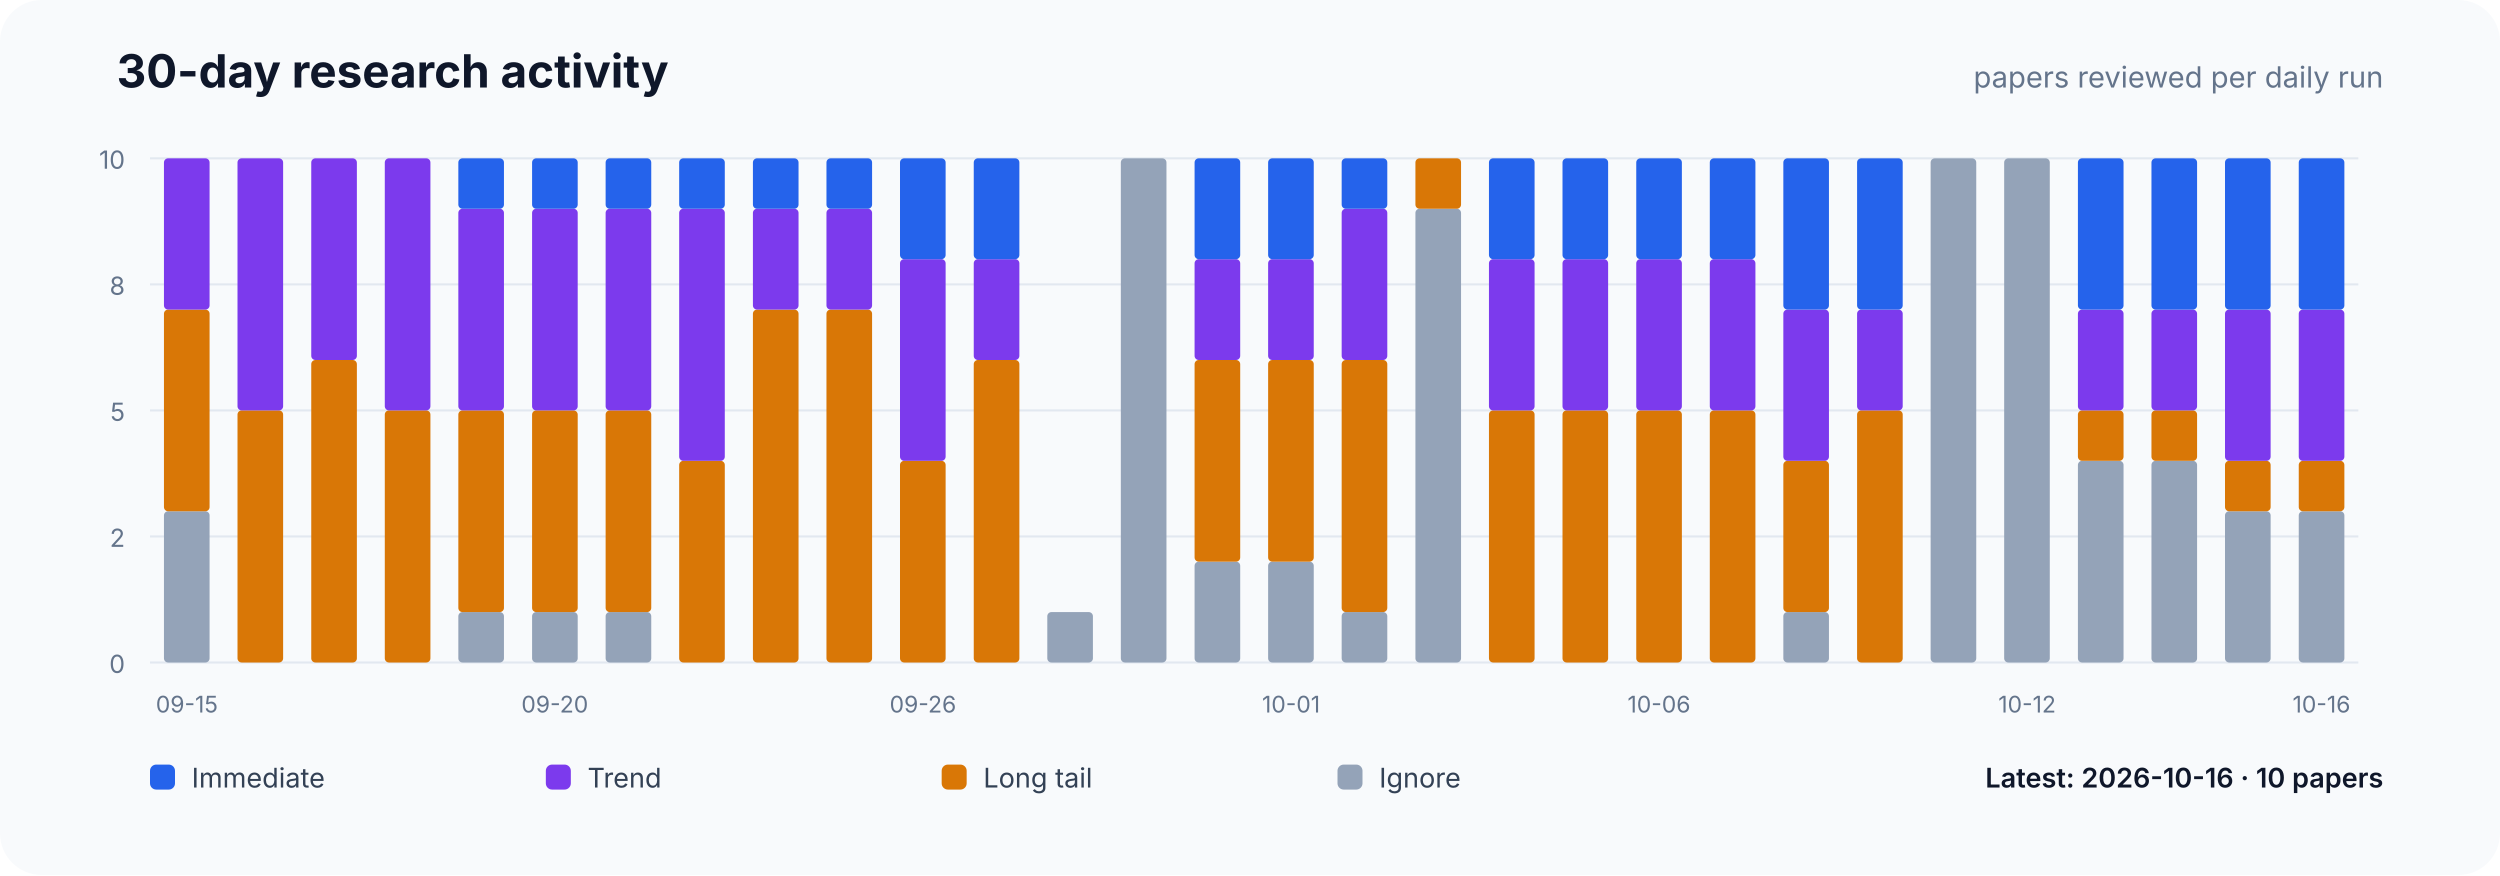
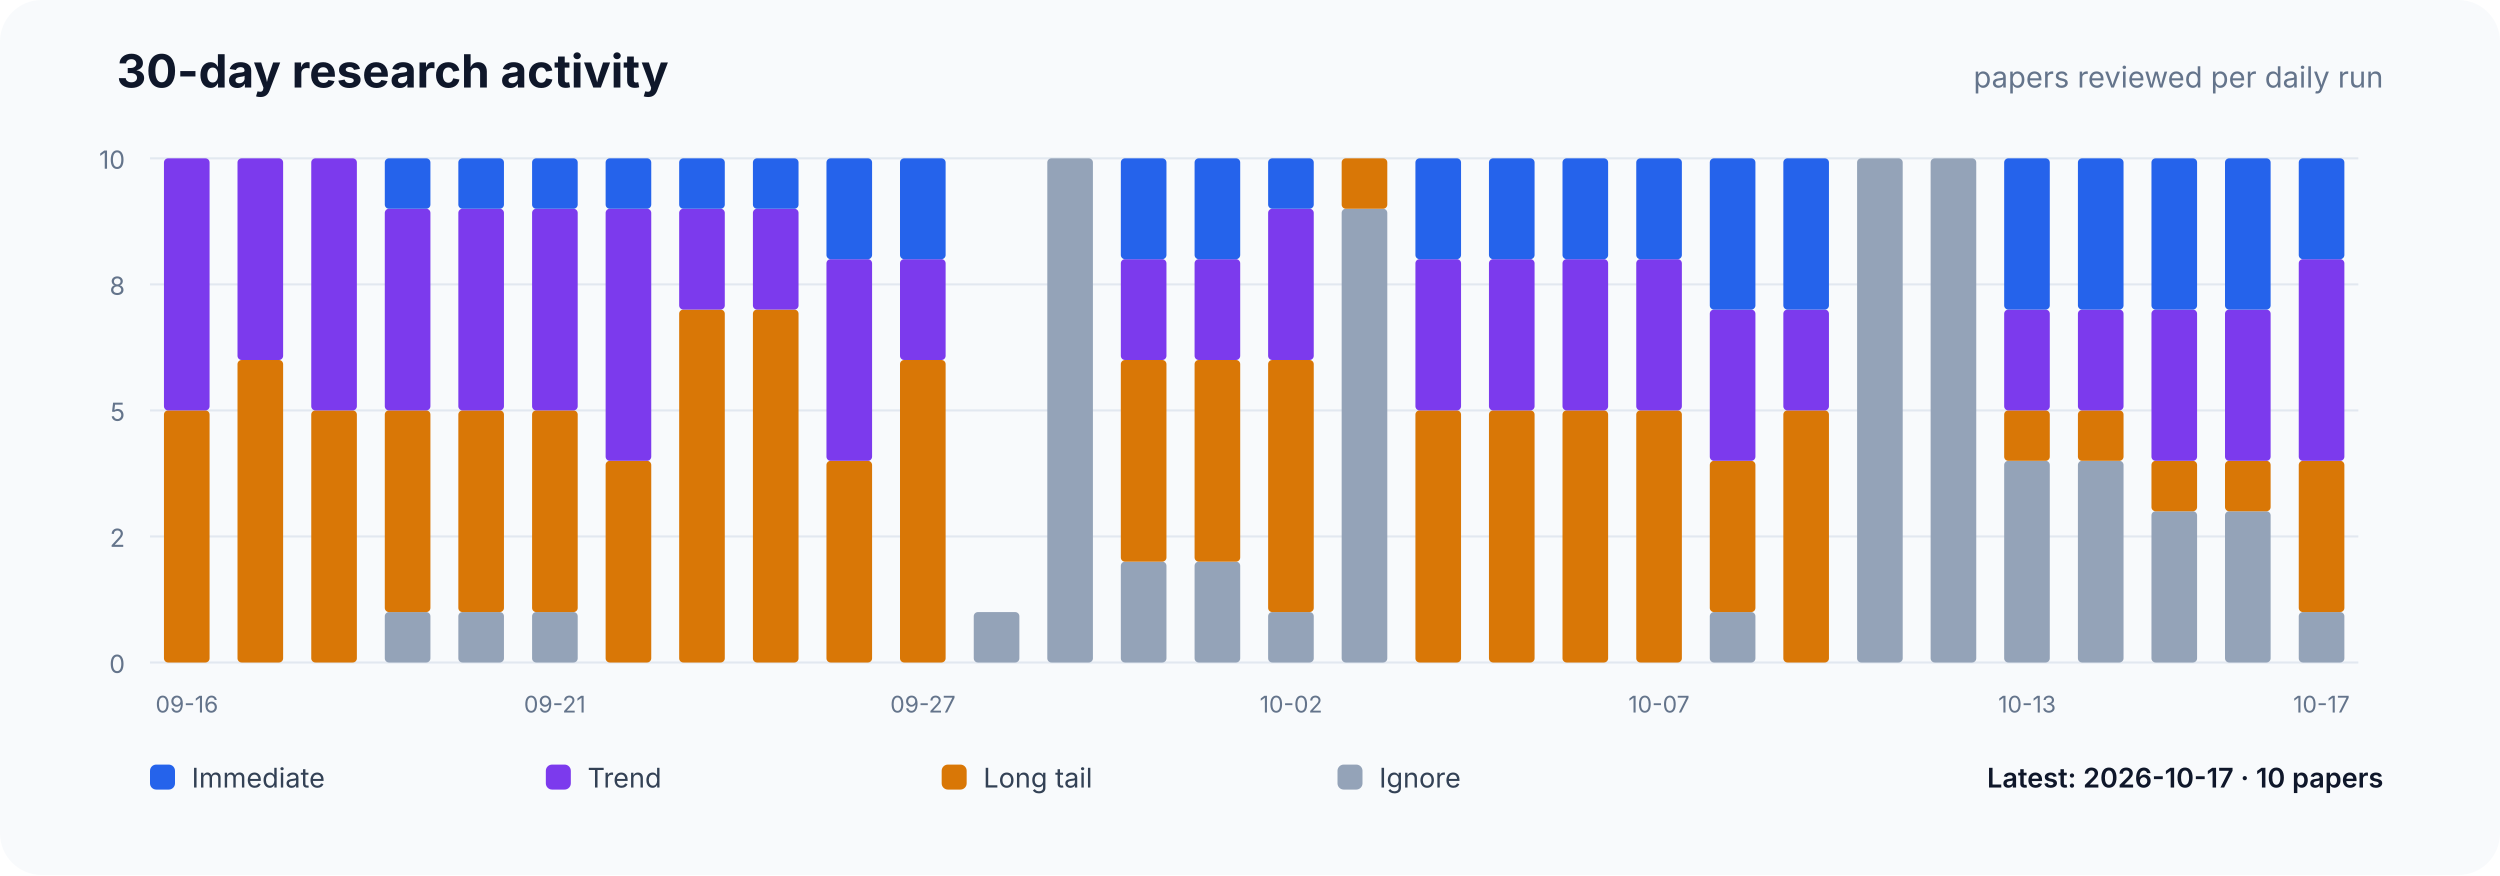
<svg xmlns="http://www.w3.org/2000/svg" width="1200" height="420" viewBox="0 0 1200 420" role="img" aria-labelledby="title desc">
  <rect width="1200" height="420" rx="20" fill="#f8fafc" />
  <text x="56" y="42" font-family="Inter,system-ui,sans-serif" font-size="22" font-weight="700" fill="#0f172a">30-day research activity</text>
  <text x="1144" y="42" text-anchor="end" font-family="Inter,system-ui,sans-serif" font-size="14" fill="#64748b">papers reviewed per daily run</text>
  <line x1="72" y1="318.0" x2="1132" y2="318.0" stroke="#e2e8f0" />
  <text x="60" y="323.0" text-anchor="end" font-family="Inter,system-ui,sans-serif" font-size="12" fill="#64748b">0</text>
  <line x1="72" y1="257.5" x2="1132" y2="257.5" stroke="#e2e8f0" />
  <text x="60" y="262.5" text-anchor="end" font-family="Inter,system-ui,sans-serif" font-size="12" fill="#64748b">2</text>
  <line x1="72" y1="197.0" x2="1132" y2="197.0" stroke="#e2e8f0" />
  <text x="60" y="202.0" text-anchor="end" font-family="Inter,system-ui,sans-serif" font-size="12" fill="#64748b">5</text>
  <line x1="72" y1="136.5" x2="1132" y2="136.5" stroke="#e2e8f0" />
  <text x="60" y="141.5" text-anchor="end" font-family="Inter,system-ui,sans-serif" font-size="12" fill="#64748b">8</text>
  <line x1="72" y1="76.0" x2="1132" y2="76.0" stroke="#e2e8f0" />
  <text x="60" y="81.0" text-anchor="end" font-family="Inter,system-ui,sans-serif" font-size="12" fill="#64748b">10</text>
-   <rect x="78.7" y="245.4" width="21.9" height="72.6" rx="2" fill="#94a3b8" />
-   <rect x="78.7" y="148.6" width="21.9" height="96.8" rx="2" fill="#d97706" />
-   <rect x="78.7" y="76.0" width="21.9" height="72.6" rx="2" fill="#7c3aed" />
+   <rect x="78.7" y="318.0" width="21.9" height="0.0" rx="2" fill="#94a3b8" />
+   <rect x="78.7" y="197.0" width="21.9" height="121.0" rx="2" fill="#d97706" />
+   <rect x="78.7" y="76.0" width="21.9" height="121.0" rx="2" fill="#7c3aed" />
  <rect x="78.7" y="76.0" width="21.9" height="0.0" rx="2" fill="#2563eb" />
-   <text x="89.7" y="342" text-anchor="middle" font-family="Inter,system-ui,sans-serif" font-size="11" fill="#64748b">09-15</text>
+   <text x="89.7" y="342" text-anchor="middle" font-family="Inter,system-ui,sans-serif" font-size="11" fill="#64748b">09-16</text>
  <rect x="114.0" y="318.0" width="21.9" height="0.0" rx="2" fill="#94a3b8" />
-   <rect x="114.0" y="197.0" width="21.9" height="121.0" rx="2" fill="#d97706" />
-   <rect x="114.0" y="76.0" width="21.9" height="121.0" rx="2" fill="#7c3aed" />
+   <rect x="114.0" y="172.8" width="21.9" height="145.2" rx="2" fill="#d97706" />
+   <rect x="114.0" y="76.0" width="21.9" height="96.8" rx="2" fill="#7c3aed" />
  <rect x="114.0" y="76.0" width="21.9" height="0.0" rx="2" fill="#2563eb" />
  <rect x="149.4" y="318.0" width="21.9" height="0.0" rx="2" fill="#94a3b8" />
-   <rect x="149.4" y="172.8" width="21.9" height="145.2" rx="2" fill="#d97706" />
-   <rect x="149.4" y="76.0" width="21.9" height="96.8" rx="2" fill="#7c3aed" />
+   <rect x="149.4" y="197.0" width="21.9" height="121.0" rx="2" fill="#d97706" />
+   <rect x="149.4" y="76.0" width="21.9" height="121.0" rx="2" fill="#7c3aed" />
  <rect x="149.4" y="76.0" width="21.9" height="0.0" rx="2" fill="#2563eb" />
-   <rect x="184.7" y="318.0" width="21.9" height="0.0" rx="2" fill="#94a3b8" />
-   <rect x="184.7" y="197.0" width="21.9" height="121.0" rx="2" fill="#d97706" />
-   <rect x="184.7" y="76.0" width="21.9" height="121.0" rx="2" fill="#7c3aed" />
-   <rect x="184.7" y="76.0" width="21.9" height="0.0" rx="2" fill="#2563eb" />
+   <rect x="184.7" y="293.8" width="21.9" height="24.2" rx="2" fill="#94a3b8" />
+   <rect x="184.7" y="197.0" width="21.9" height="96.8" rx="2" fill="#d97706" />
+   <rect x="184.7" y="100.2" width="21.9" height="96.8" rx="2" fill="#7c3aed" />
+   <rect x="184.7" y="76.0" width="21.9" height="24.2" rx="2" fill="#2563eb" />
  <rect x="220.0" y="293.8" width="21.9" height="24.2" rx="2" fill="#94a3b8" />
  <rect x="220.0" y="197.0" width="21.9" height="96.8" rx="2" fill="#d97706" />
  <rect x="220.0" y="100.2" width="21.9" height="96.8" rx="2" fill="#7c3aed" />
  <rect x="220.0" y="76.0" width="21.9" height="24.2" rx="2" fill="#2563eb" />
  <rect x="255.4" y="293.8" width="21.9" height="24.2" rx="2" fill="#94a3b8" />
  <rect x="255.4" y="197.0" width="21.9" height="96.8" rx="2" fill="#d97706" />
  <rect x="255.4" y="100.2" width="21.9" height="96.8" rx="2" fill="#7c3aed" />
  <rect x="255.4" y="76.0" width="21.9" height="24.2" rx="2" fill="#2563eb" />
-   <text x="266.3" y="342" text-anchor="middle" font-family="Inter,system-ui,sans-serif" font-size="11" fill="#64748b">09-20</text>
-   <rect x="290.7" y="293.8" width="21.9" height="24.2" rx="2" fill="#94a3b8" />
-   <rect x="290.7" y="197.0" width="21.9" height="96.8" rx="2" fill="#d97706" />
-   <rect x="290.7" y="100.2" width="21.9" height="96.8" rx="2" fill="#7c3aed" />
+   <text x="266.3" y="342" text-anchor="middle" font-family="Inter,system-ui,sans-serif" font-size="11" fill="#64748b">09-21</text>
+   <rect x="290.7" y="318.0" width="21.9" height="0.0" rx="2" fill="#94a3b8" />
+   <rect x="290.7" y="221.2" width="21.9" height="96.8" rx="2" fill="#d97706" />
+   <rect x="290.7" y="100.2" width="21.9" height="121.0" rx="2" fill="#7c3aed" />
  <rect x="290.7" y="76.0" width="21.9" height="24.2" rx="2" fill="#2563eb" />
  <rect x="326.0" y="318.0" width="21.9" height="0.0" rx="2" fill="#94a3b8" />
-   <rect x="326.0" y="221.2" width="21.9" height="96.8" rx="2" fill="#d97706" />
-   <rect x="326.0" y="100.2" width="21.9" height="121.0" rx="2" fill="#7c3aed" />
+   <rect x="326.0" y="148.6" width="21.9" height="169.4" rx="2" fill="#d97706" />
+   <rect x="326.0" y="100.2" width="21.9" height="48.4" rx="2" fill="#7c3aed" />
  <rect x="326.0" y="76.0" width="21.9" height="24.2" rx="2" fill="#2563eb" />
  <rect x="361.4" y="318.0" width="21.9" height="0.0" rx="2" fill="#94a3b8" />
  <rect x="361.4" y="148.6" width="21.9" height="169.4" rx="2" fill="#d97706" />
  <rect x="361.4" y="100.2" width="21.9" height="48.4" rx="2" fill="#7c3aed" />
  <rect x="361.4" y="76.0" width="21.9" height="24.2" rx="2" fill="#2563eb" />
  <rect x="396.7" y="318.0" width="21.9" height="0.0" rx="2" fill="#94a3b8" />
-   <rect x="396.7" y="148.6" width="21.9" height="169.4" rx="2" fill="#d97706" />
-   <rect x="396.7" y="100.2" width="21.9" height="48.4" rx="2" fill="#7c3aed" />
-   <rect x="396.7" y="76.0" width="21.9" height="24.2" rx="2" fill="#2563eb" />
+   <rect x="396.7" y="221.2" width="21.9" height="96.8" rx="2" fill="#d97706" />
+   <rect x="396.7" y="124.4" width="21.9" height="96.8" rx="2" fill="#7c3aed" />
+   <rect x="396.7" y="76.0" width="21.9" height="48.4" rx="2" fill="#2563eb" />
  <rect x="432.0" y="318.0" width="21.9" height="0.0" rx="2" fill="#94a3b8" />
-   <rect x="432.0" y="221.2" width="21.9" height="96.8" rx="2" fill="#d97706" />
-   <rect x="432.0" y="124.4" width="21.9" height="96.8" rx="2" fill="#7c3aed" />
+   <rect x="432.0" y="172.8" width="21.9" height="145.2" rx="2" fill="#d97706" />
+   <rect x="432.0" y="124.4" width="21.9" height="48.4" rx="2" fill="#7c3aed" />
  <rect x="432.0" y="76.0" width="21.9" height="48.4" rx="2" fill="#2563eb" />
-   <text x="443.0" y="342" text-anchor="middle" font-family="Inter,system-ui,sans-serif" font-size="11" fill="#64748b">09-26</text>
-   <rect x="467.4" y="318.0" width="21.9" height="0.0" rx="2" fill="#94a3b8" />
-   <rect x="467.4" y="172.8" width="21.9" height="145.2" rx="2" fill="#d97706" />
-   <rect x="467.4" y="124.4" width="21.9" height="48.4" rx="2" fill="#7c3aed" />
-   <rect x="467.4" y="76.0" width="21.9" height="48.4" rx="2" fill="#2563eb" />
-   <rect x="502.7" y="293.8" width="21.9" height="24.2" rx="2" fill="#94a3b8" />
-   <rect x="502.7" y="293.8" width="21.9" height="0.0" rx="2" fill="#d97706" />
-   <rect x="502.7" y="293.8" width="21.9" height="0.0" rx="2" fill="#7c3aed" />
-   <rect x="502.7" y="293.8" width="21.9" height="0.0" rx="2" fill="#2563eb" />
-   <rect x="538.0" y="76.0" width="21.9" height="242.0" rx="2" fill="#94a3b8" />
-   <rect x="538.0" y="76.0" width="21.9" height="0.0" rx="2" fill="#d97706" />
-   <rect x="538.0" y="76.0" width="21.9" height="0.0" rx="2" fill="#7c3aed" />
-   <rect x="538.0" y="76.0" width="21.9" height="0.0" rx="2" fill="#2563eb" />
+   <text x="443.0" y="342" text-anchor="middle" font-family="Inter,system-ui,sans-serif" font-size="11" fill="#64748b">09-27</text>
+   <rect x="467.4" y="293.8" width="21.9" height="24.2" rx="2" fill="#94a3b8" />
+   <rect x="467.4" y="293.8" width="21.9" height="0.0" rx="2" fill="#d97706" />
+   <rect x="467.4" y="293.8" width="21.9" height="0.0" rx="2" fill="#7c3aed" />
+   <rect x="467.4" y="293.8" width="21.9" height="0.0" rx="2" fill="#2563eb" />
+   <rect x="502.7" y="76.0" width="21.9" height="242.0" rx="2" fill="#94a3b8" />
+   <rect x="502.7" y="76.0" width="21.9" height="0.0" rx="2" fill="#d97706" />
+   <rect x="502.7" y="76.0" width="21.9" height="0.0" rx="2" fill="#7c3aed" />
+   <rect x="502.7" y="76.0" width="21.9" height="0.0" rx="2" fill="#2563eb" />
+   <rect x="538.0" y="269.6" width="21.9" height="48.4" rx="2" fill="#94a3b8" />
+   <rect x="538.0" y="172.8" width="21.9" height="96.8" rx="2" fill="#d97706" />
+   <rect x="538.0" y="124.4" width="21.9" height="48.4" rx="2" fill="#7c3aed" />
+   <rect x="538.0" y="76.0" width="21.9" height="48.4" rx="2" fill="#2563eb" />
  <rect x="573.4" y="269.6" width="21.9" height="48.4" rx="2" fill="#94a3b8" />
  <rect x="573.4" y="172.8" width="21.9" height="96.8" rx="2" fill="#d97706" />
  <rect x="573.4" y="124.4" width="21.9" height="48.4" rx="2" fill="#7c3aed" />
  <rect x="573.4" y="76.0" width="21.9" height="48.4" rx="2" fill="#2563eb" />
-   <rect x="608.7" y="269.6" width="21.9" height="48.4" rx="2" fill="#94a3b8" />
-   <rect x="608.7" y="172.8" width="21.9" height="96.8" rx="2" fill="#d97706" />
-   <rect x="608.7" y="124.4" width="21.9" height="48.4" rx="2" fill="#7c3aed" />
-   <rect x="608.7" y="76.0" width="21.9" height="48.4" rx="2" fill="#2563eb" />
-   <text x="619.7" y="342" text-anchor="middle" font-family="Inter,system-ui,sans-serif" font-size="11" fill="#64748b">10-01</text>
-   <rect x="644.0" y="293.8" width="21.9" height="24.2" rx="2" fill="#94a3b8" />
-   <rect x="644.0" y="172.8" width="21.9" height="121.0" rx="2" fill="#d97706" />
-   <rect x="644.0" y="100.2" width="21.9" height="72.6" rx="2" fill="#7c3aed" />
-   <rect x="644.0" y="76.0" width="21.9" height="24.2" rx="2" fill="#2563eb" />
-   <rect x="679.4" y="100.2" width="21.9" height="217.8" rx="2" fill="#94a3b8" />
-   <rect x="679.4" y="76.0" width="21.9" height="24.2" rx="2" fill="#d97706" />
-   <rect x="679.4" y="76.0" width="21.9" height="0.0" rx="2" fill="#7c3aed" />
-   <rect x="679.4" y="76.0" width="21.9" height="0.0" rx="2" fill="#2563eb" />
+   <rect x="608.7" y="293.8" width="21.9" height="24.2" rx="2" fill="#94a3b8" />
+   <rect x="608.7" y="172.8" width="21.9" height="121.0" rx="2" fill="#d97706" />
+   <rect x="608.7" y="100.2" width="21.9" height="72.6" rx="2" fill="#7c3aed" />
+   <rect x="608.7" y="76.0" width="21.9" height="24.2" rx="2" fill="#2563eb" />
+   <text x="619.7" y="342" text-anchor="middle" font-family="Inter,system-ui,sans-serif" font-size="11" fill="#64748b">10-02</text>
+   <rect x="644.0" y="100.2" width="21.9" height="217.8" rx="2" fill="#94a3b8" />
+   <rect x="644.0" y="76.0" width="21.9" height="24.2" rx="2" fill="#d97706" />
+   <rect x="644.0" y="76.0" width="21.9" height="0.0" rx="2" fill="#7c3aed" />
+   <rect x="644.0" y="76.0" width="21.9" height="0.0" rx="2" fill="#2563eb" />
+   <rect x="679.4" y="318.0" width="21.9" height="0.0" rx="2" fill="#94a3b8" />
+   <rect x="679.4" y="197.0" width="21.9" height="121.0" rx="2" fill="#d97706" />
+   <rect x="679.4" y="124.4" width="21.9" height="72.6" rx="2" fill="#7c3aed" />
+   <rect x="679.4" y="76.0" width="21.9" height="48.4" rx="2" fill="#2563eb" />
  <rect x="714.7" y="318.0" width="21.9" height="0.0" rx="2" fill="#94a3b8" />
  <rect x="714.7" y="197.0" width="21.9" height="121.0" rx="2" fill="#d97706" />
  <rect x="714.7" y="124.4" width="21.9" height="72.6" rx="2" fill="#7c3aed" />
  <rect x="714.7" y="76.0" width="21.9" height="48.4" rx="2" fill="#2563eb" />
  <rect x="750.0" y="318.0" width="21.9" height="0.0" rx="2" fill="#94a3b8" />
  <rect x="750.0" y="197.0" width="21.9" height="121.0" rx="2" fill="#d97706" />
  <rect x="750.0" y="124.4" width="21.9" height="72.6" rx="2" fill="#7c3aed" />
  <rect x="750.0" y="76.0" width="21.9" height="48.4" rx="2" fill="#2563eb" />
  <rect x="785.4" y="318.0" width="21.9" height="0.0" rx="2" fill="#94a3b8" />
  <rect x="785.4" y="197.0" width="21.9" height="121.0" rx="2" fill="#d97706" />
  <rect x="785.4" y="124.4" width="21.9" height="72.6" rx="2" fill="#7c3aed" />
  <rect x="785.4" y="76.0" width="21.9" height="48.4" rx="2" fill="#2563eb" />
-   <text x="796.3" y="342" text-anchor="middle" font-family="Inter,system-ui,sans-serif" font-size="11" fill="#64748b">10-06</text>
-   <rect x="820.7" y="318.0" width="21.9" height="0.0" rx="2" fill="#94a3b8" />
-   <rect x="820.7" y="197.0" width="21.9" height="121.0" rx="2" fill="#d97706" />
-   <rect x="820.7" y="124.4" width="21.9" height="72.6" rx="2" fill="#7c3aed" />
-   <rect x="820.7" y="76.0" width="21.9" height="48.4" rx="2" fill="#2563eb" />
-   <rect x="856.0" y="293.8" width="21.9" height="24.2" rx="2" fill="#94a3b8" />
-   <rect x="856.0" y="221.2" width="21.9" height="72.6" rx="2" fill="#d97706" />
-   <rect x="856.0" y="148.6" width="21.9" height="72.6" rx="2" fill="#7c3aed" />
+   <text x="796.3" y="342" text-anchor="middle" font-family="Inter,system-ui,sans-serif" font-size="11" fill="#64748b">10-07</text>
+   <rect x="820.7" y="293.8" width="21.9" height="24.2" rx="2" fill="#94a3b8" />
+   <rect x="820.7" y="221.2" width="21.9" height="72.6" rx="2" fill="#d97706" />
+   <rect x="820.7" y="148.6" width="21.9" height="72.6" rx="2" fill="#7c3aed" />
+   <rect x="820.7" y="76.0" width="21.9" height="72.6" rx="2" fill="#2563eb" />
+   <rect x="856.0" y="318.0" width="21.9" height="0.0" rx="2" fill="#94a3b8" />
+   <rect x="856.0" y="197.0" width="21.9" height="121.0" rx="2" fill="#d97706" />
+   <rect x="856.0" y="148.6" width="21.9" height="48.4" rx="2" fill="#7c3aed" />
  <rect x="856.0" y="76.0" width="21.9" height="72.6" rx="2" fill="#2563eb" />
-   <rect x="891.4" y="318.0" width="21.9" height="0.0" rx="2" fill="#94a3b8" />
-   <rect x="891.4" y="197.0" width="21.9" height="121.0" rx="2" fill="#d97706" />
-   <rect x="891.4" y="148.6" width="21.9" height="48.4" rx="2" fill="#7c3aed" />
-   <rect x="891.4" y="76.0" width="21.9" height="72.6" rx="2" fill="#2563eb" />
+   <rect x="891.4" y="76.0" width="21.9" height="242.0" rx="2" fill="#94a3b8" />
+   <rect x="891.4" y="76.0" width="21.9" height="0.0" rx="2" fill="#d97706" />
+   <rect x="891.4" y="76.0" width="21.9" height="0.0" rx="2" fill="#7c3aed" />
+   <rect x="891.4" y="76.0" width="21.9" height="0.0" rx="2" fill="#2563eb" />
  <rect x="926.7" y="76.0" width="21.9" height="242.0" rx="2" fill="#94a3b8" />
  <rect x="926.7" y="76.0" width="21.9" height="0.0" rx="2" fill="#d97706" />
  <rect x="926.7" y="76.0" width="21.9" height="0.0" rx="2" fill="#7c3aed" />
  <rect x="926.7" y="76.0" width="21.9" height="0.0" rx="2" fill="#2563eb" />
-   <rect x="962.0" y="76.0" width="21.9" height="242.0" rx="2" fill="#94a3b8" />
-   <rect x="962.0" y="76.0" width="21.9" height="0.0" rx="2" fill="#d97706" />
-   <rect x="962.0" y="76.0" width="21.9" height="0.0" rx="2" fill="#7c3aed" />
-   <rect x="962.0" y="76.0" width="21.9" height="0.0" rx="2" fill="#2563eb" />
-   <text x="973.0" y="342" text-anchor="middle" font-family="Inter,system-ui,sans-serif" font-size="11" fill="#64748b">10-12</text>
+   <rect x="962.0" y="221.2" width="21.9" height="96.8" rx="2" fill="#94a3b8" />
+   <rect x="962.0" y="197.0" width="21.9" height="24.2" rx="2" fill="#d97706" />
+   <rect x="962.0" y="148.6" width="21.9" height="48.4" rx="2" fill="#7c3aed" />
+   <rect x="962.0" y="76.0" width="21.9" height="72.6" rx="2" fill="#2563eb" />
+   <text x="973.0" y="342" text-anchor="middle" font-family="Inter,system-ui,sans-serif" font-size="11" fill="#64748b">10-13</text>
  <rect x="997.4" y="221.2" width="21.9" height="96.8" rx="2" fill="#94a3b8" />
  <rect x="997.4" y="197.0" width="21.9" height="24.2" rx="2" fill="#d97706" />
  <rect x="997.4" y="148.6" width="21.9" height="48.4" rx="2" fill="#7c3aed" />
  <rect x="997.4" y="76.0" width="21.9" height="72.6" rx="2" fill="#2563eb" />
-   <rect x="1032.7" y="221.2" width="21.9" height="96.8" rx="2" fill="#94a3b8" />
-   <rect x="1032.7" y="197.0" width="21.9" height="24.2" rx="2" fill="#d97706" />
-   <rect x="1032.7" y="148.6" width="21.9" height="48.4" rx="2" fill="#7c3aed" />
+   <rect x="1032.7" y="245.4" width="21.9" height="72.6" rx="2" fill="#94a3b8" />
+   <rect x="1032.7" y="221.2" width="21.9" height="24.2" rx="2" fill="#d97706" />
+   <rect x="1032.7" y="148.6" width="21.9" height="72.6" rx="2" fill="#7c3aed" />
  <rect x="1032.7" y="76.0" width="21.9" height="72.6" rx="2" fill="#2563eb" />
  <rect x="1068.0" y="245.4" width="21.9" height="72.6" rx="2" fill="#94a3b8" />
  <rect x="1068.0" y="221.2" width="21.9" height="24.2" rx="2" fill="#d97706" />
  <rect x="1068.0" y="148.6" width="21.9" height="72.6" rx="2" fill="#7c3aed" />
  <rect x="1068.0" y="76.0" width="21.9" height="72.6" rx="2" fill="#2563eb" />
-   <rect x="1103.4" y="245.4" width="21.9" height="72.6" rx="2" fill="#94a3b8" />
-   <rect x="1103.4" y="221.2" width="21.9" height="24.2" rx="2" fill="#d97706" />
-   <rect x="1103.4" y="148.6" width="21.9" height="72.6" rx="2" fill="#7c3aed" />
-   <rect x="1103.4" y="76.0" width="21.9" height="72.6" rx="2" fill="#2563eb" />
-   <text x="1114.3" y="342" text-anchor="middle" font-family="Inter,system-ui,sans-serif" font-size="11" fill="#64748b">10-16</text>
+   <rect x="1103.4" y="293.8" width="21.9" height="24.2" rx="2" fill="#94a3b8" />
+   <rect x="1103.4" y="221.2" width="21.9" height="72.6" rx="2" fill="#d97706" />
+   <rect x="1103.4" y="124.4" width="21.9" height="96.8" rx="2" fill="#7c3aed" />
+   <rect x="1103.4" y="76.0" width="21.9" height="48.4" rx="2" fill="#2563eb" />
+   <text x="1114.3" y="342" text-anchor="middle" font-family="Inter,system-ui,sans-serif" font-size="11" fill="#64748b">10-17</text>
  <rect x="72" y="367" width="12" height="12" rx="3" fill="#2563eb" />
  <text x="92" y="378" font-family="Inter,system-ui,sans-serif" font-size="13" fill="#334155">Immediate</text>
  <rect x="262" y="367" width="12" height="12" rx="3" fill="#7c3aed" />
  <text x="282" y="378" font-family="Inter,system-ui,sans-serif" font-size="13" fill="#334155">Trend</text>
  <rect x="452" y="367" width="12" height="12" rx="3" fill="#d97706" />
  <text x="472" y="378" font-family="Inter,system-ui,sans-serif" font-size="13" fill="#334155">Long tail</text>
  <rect x="642" y="367" width="12" height="12" rx="3" fill="#94a3b8" />
  <text x="662" y="378" font-family="Inter,system-ui,sans-serif" font-size="13" fill="#334155">Ignore</text>
-   <text x="1144" y="378" text-anchor="end" font-family="Inter,system-ui,sans-serif" font-size="13" font-weight="600" fill="#0f172a">Latest: 2026-10-16 · 10 papers</text>
+   <text x="1144" y="378" text-anchor="end" font-family="Inter,system-ui,sans-serif" font-size="13" font-weight="600" fill="#0f172a">Latest: 2026-10-17 · 10 papers</text>
</svg>
